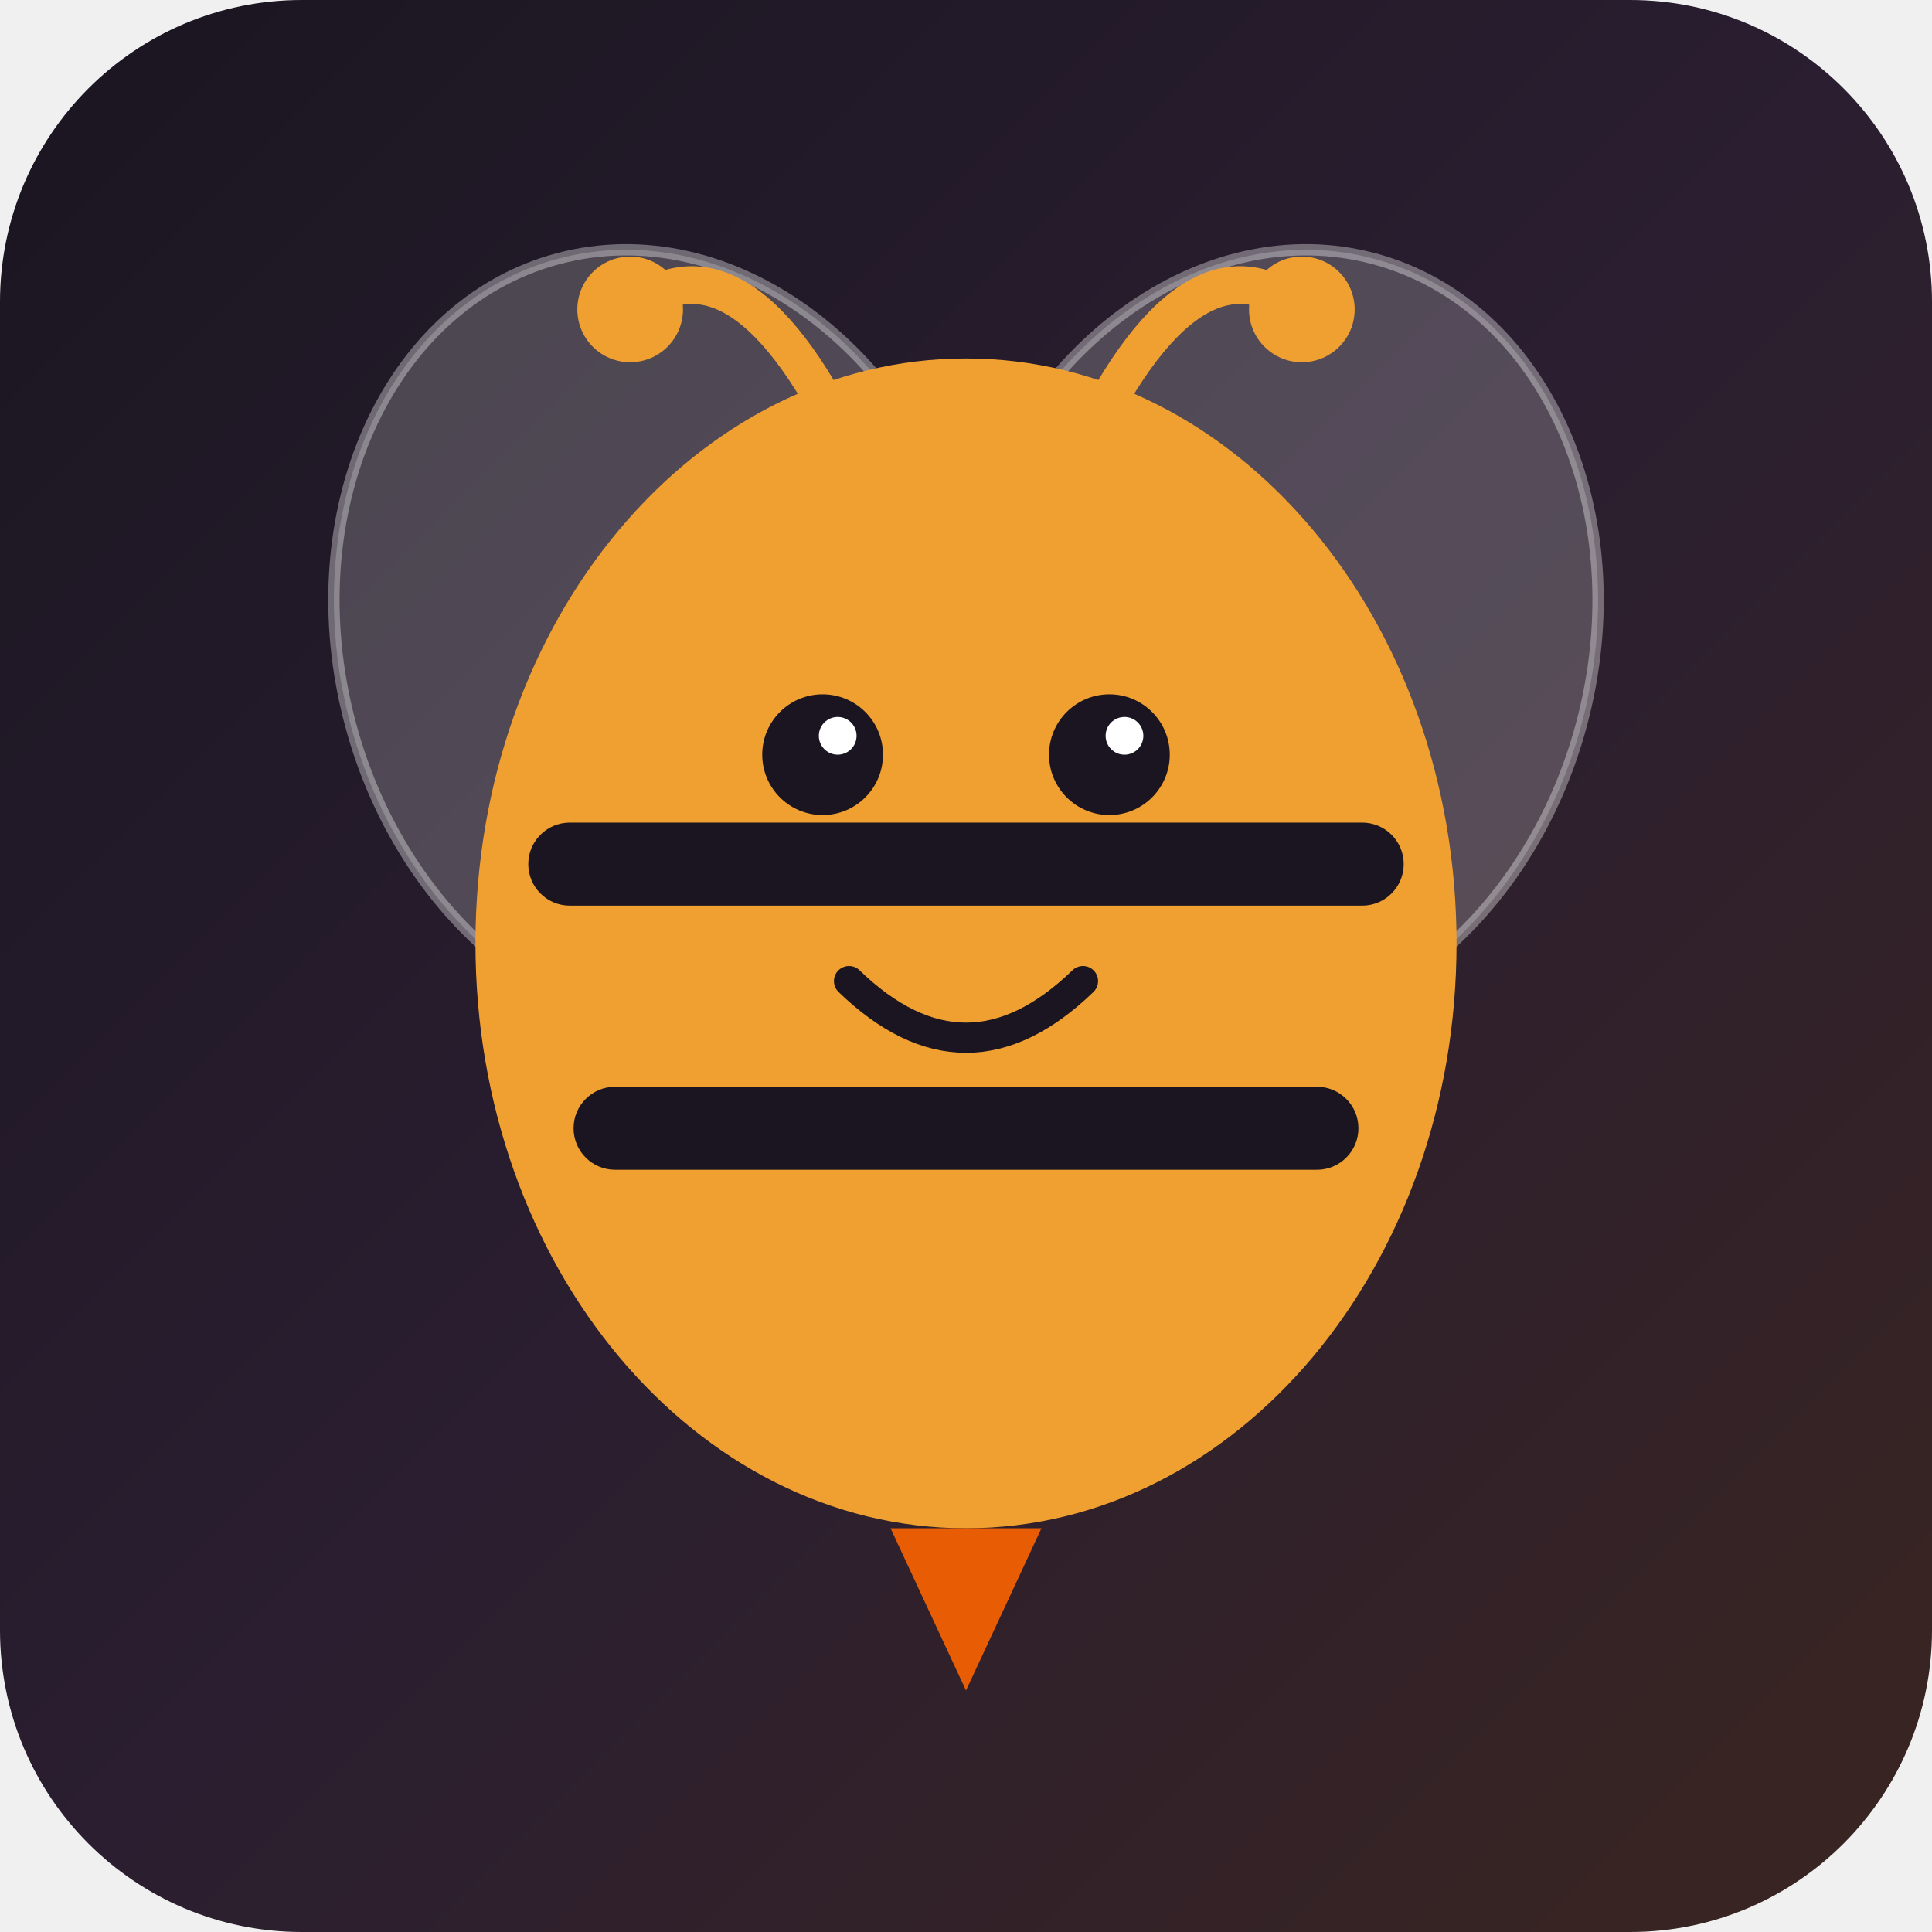
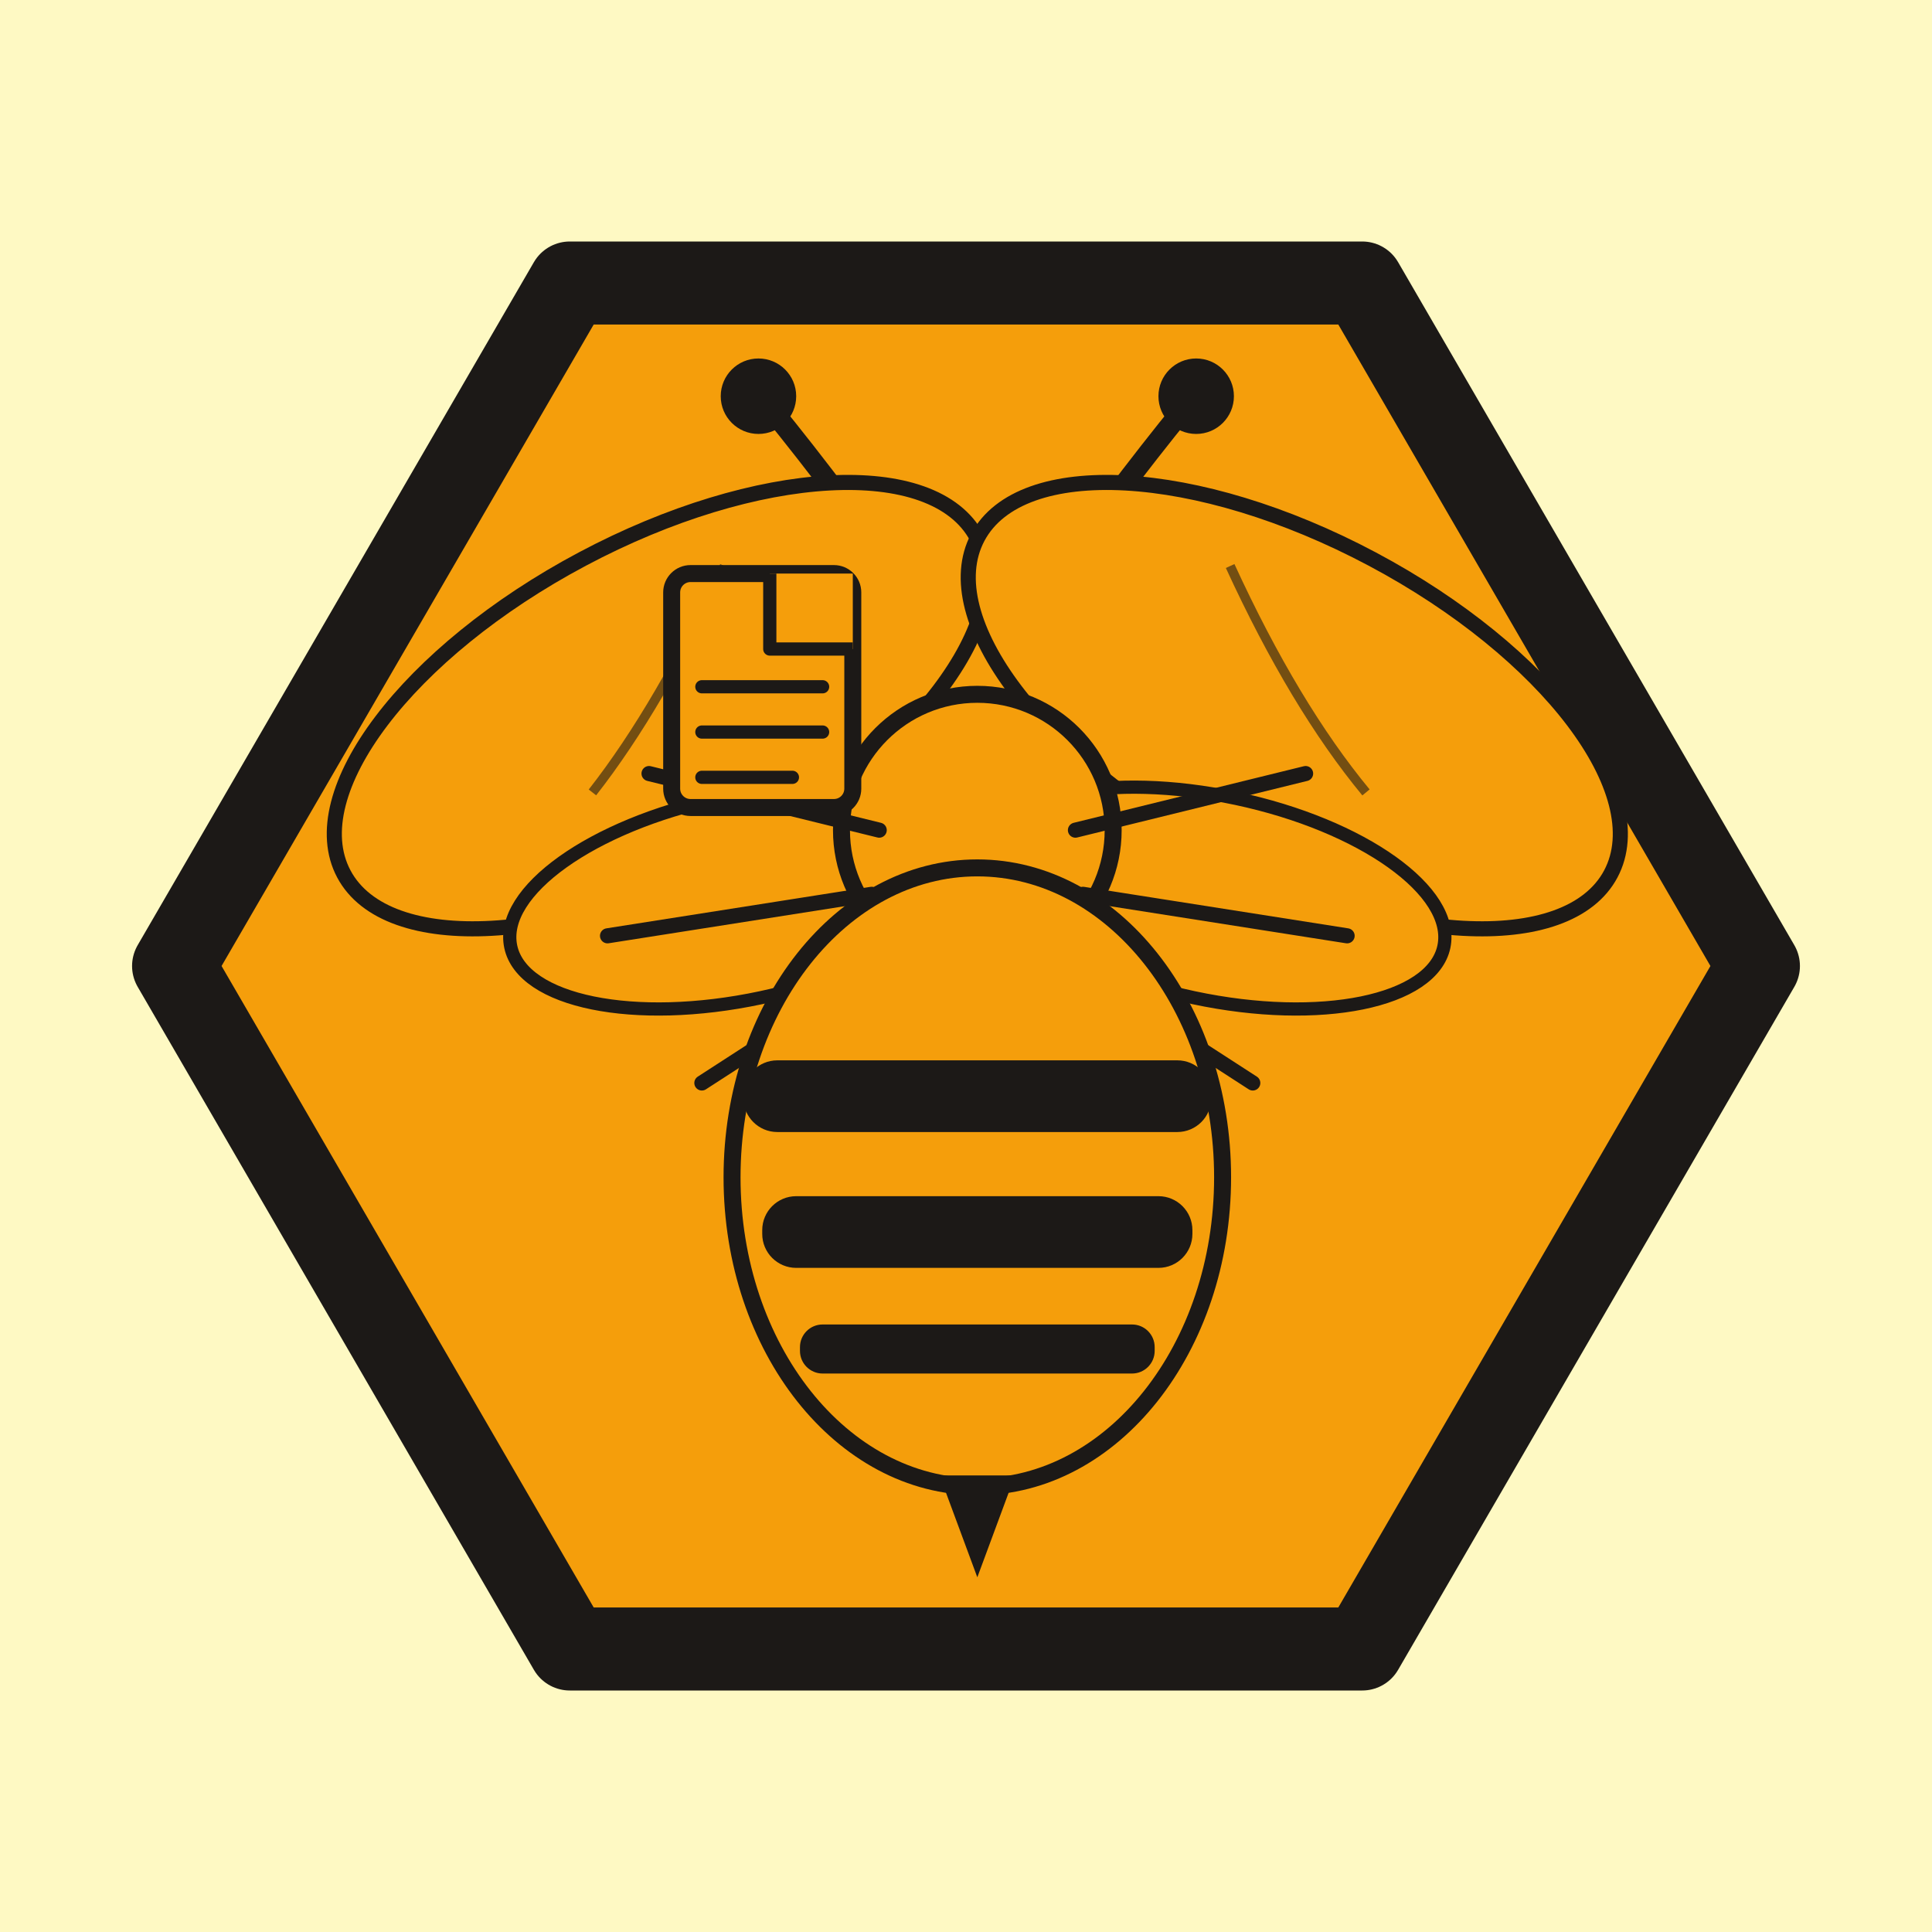
<svg xmlns="http://www.w3.org/2000/svg" viewBox="0 0 512 512">
-   <defs>
-     <linearGradient id="bg" x1="0%" y1="0%" x2="100%" y2="100%">
-       <stop offset="0%" style="stop-color:#1a1520" />
-       <stop offset="50%" style="stop-color:#2a1e30" />
-       <stop offset="100%" style="stop-color:#3a2520" />
-     </linearGradient>
-   </defs>
-   <rect width="512" height="512" rx="80" fill="url(#bg)" />
-   <ellipse cx="175" cy="170" rx="85" ry="105" fill="rgba(255,255,255,0.2)" stroke="rgba(255,255,255,0.35)" stroke-width="3" transform="rotate(-15 175 170)" />
-   <ellipse cx="337" cy="170" rx="85" ry="105" fill="rgba(255,255,255,0.2)" stroke="rgba(255,255,255,0.35)" stroke-width="3" transform="rotate(15 337 170)" />
-   <ellipse cx="256" cy="250" rx="130" ry="155" fill="#f0a030" />
-   <rect x="140" y="218" width="232" height="22" rx="11" fill="#1a1520" />
-   <rect x="152" y="288" width="208" height="22" rx="11" fill="#1a1520" />
-   <circle cx="218" cy="200" r="16" fill="#1a1520" />
-   <circle cx="294" cy="200" r="16" fill="#1a1520" />
-   <circle cx="222" cy="195" r="5" fill="white" />
-   <circle cx="298" cy="195" r="5" fill="white" />
-   <polygon points="236,405 256,448 276,405" fill="#e85d04" />
-   <path d="M230 130 Q200 60 170 80" stroke="#f0a030" stroke-width="10" fill="none" stroke-linecap="round" />
-   <circle cx="167" cy="82" r="14" fill="#f0a030" />
-   <path d="M282 130 Q312 60 342 80" stroke="#f0a030" stroke-width="10" fill="none" stroke-linecap="round" />
-   <circle cx="345" cy="82" r="14" fill="#f0a030" />
-   <path d="M225 260 Q256 290 287 260" stroke="#1a1520" stroke-width="8" fill="none" stroke-linecap="round" />
+   <rect width="512" height="512" fill="#fef9c3" />
+   <polygon points="151,75 361,75 466,256 361,437 151,437 46,256" fill="#f59e0b" stroke="#1c1917" stroke-width="22" stroke-linejoin="round" />
+   <path d="M247,165 Q222,130 204,108" fill="none" stroke="#1c1917" stroke-width="5.5" stroke-linecap="round" />
+   <circle cx="201" cy="105" r="10" fill="#1c1917" />
+   <path d="M271,165 Q296,130 314,108" fill="none" stroke="#1c1917" stroke-width="5.5" stroke-linecap="round" />
+   <circle cx="317" cy="105" r="10" fill="#1c1917" />
+   <circle cx="259" cy="173" r="21" fill="#f59e0b" stroke="#1c1917" stroke-width="4.5" />
+   <ellipse cx="175" cy="187" rx="95" ry="44" fill="#f59e0b" stroke="#1c1917" stroke-width="4" transform="rotate(-28 175 187)" />
+   <path d="M192,150 Q175,187 157,210" fill="none" stroke="#1c1917" stroke-width="2.5" opacity="0.6" />
+   <ellipse cx="343" cy="187" rx="95" ry="44" fill="#f59e0b" stroke="#1c1917" stroke-width="4" transform="rotate(28 343 187)" />
+   <path d="M326,150 Q343,187 362,210" fill="none" stroke="#1c1917" stroke-width="2.5" opacity="0.6" />
+   <ellipse cx="196" cy="238" rx="62" ry="27" fill="#f59e0b" stroke="#1c1917" stroke-width="3.5" transform="rotate(-12 196 238)" />
+   <ellipse cx="322" cy="238" rx="62" ry="27" fill="#f59e0b" stroke="#1c1917" stroke-width="3.5" transform="rotate(12 322 238)" />
+   <circle cx="259" cy="220" r="36" fill="#f59e0b" stroke="#1c1917" stroke-width="4.5" />
+   <path d="M233,220 L172,205" stroke="#1c1917" stroke-width="4" stroke-linecap="round" />
+   <path d="M231,237 L161,248" stroke="#1c1917" stroke-width="4" stroke-linecap="round" />
+   <path d="M237,254 L186,287" stroke="#1c1917" stroke-width="4" stroke-linecap="round" />
+   <path d="M285,220 L346,205" stroke="#1c1917" stroke-width="4" stroke-linecap="round" />
+   <path d="M287,237 L357,248" stroke="#1c1917" stroke-width="4" stroke-linecap="round" />
+   <path d="M281,254 L332,287" stroke="#1c1917" stroke-width="4" stroke-linecap="round" />
+   <ellipse cx="259" cy="312" rx="65" ry="82" fill="#f59e0b" stroke="#1c1917" stroke-width="4.5" />
+   <rect x="197" y="281" width="124" height="19" rx="9" fill="#1c1917" />
+   <rect x="202" y="317" width="114" height="19" rx="9" fill="#1c1917" />
+   <rect x="212" y="351" width="94" height="13" rx="6" fill="#1c1917" />
+   <polygon points="249,391 259,418 269,391" fill="#1c1917" />
+   <rect x="178" y="152" width="48" height="62" rx="5" fill="#f59e0b" stroke="#1c1917" stroke-width="4.5" />
+   <polygon points="204,152 226,152 226,172 204,172" fill="#f59e0b" />
+   <polyline points="204,152 204,172 226,172" fill="none" stroke="#1c1917" stroke-width="3.5" stroke-linejoin="round" />
+   <line x1="186" y1="182" x2="218" y2="182" stroke="#1c1917" stroke-width="3.5" stroke-linecap="round" />
+   <line x1="186" y1="194" x2="218" y2="194" stroke="#1c1917" stroke-width="3.5" stroke-linecap="round" />
+   <line x1="186" y1="206" x2="210" y2="206" stroke="#1c1917" stroke-width="3.5" stroke-linecap="round" />
</svg>
